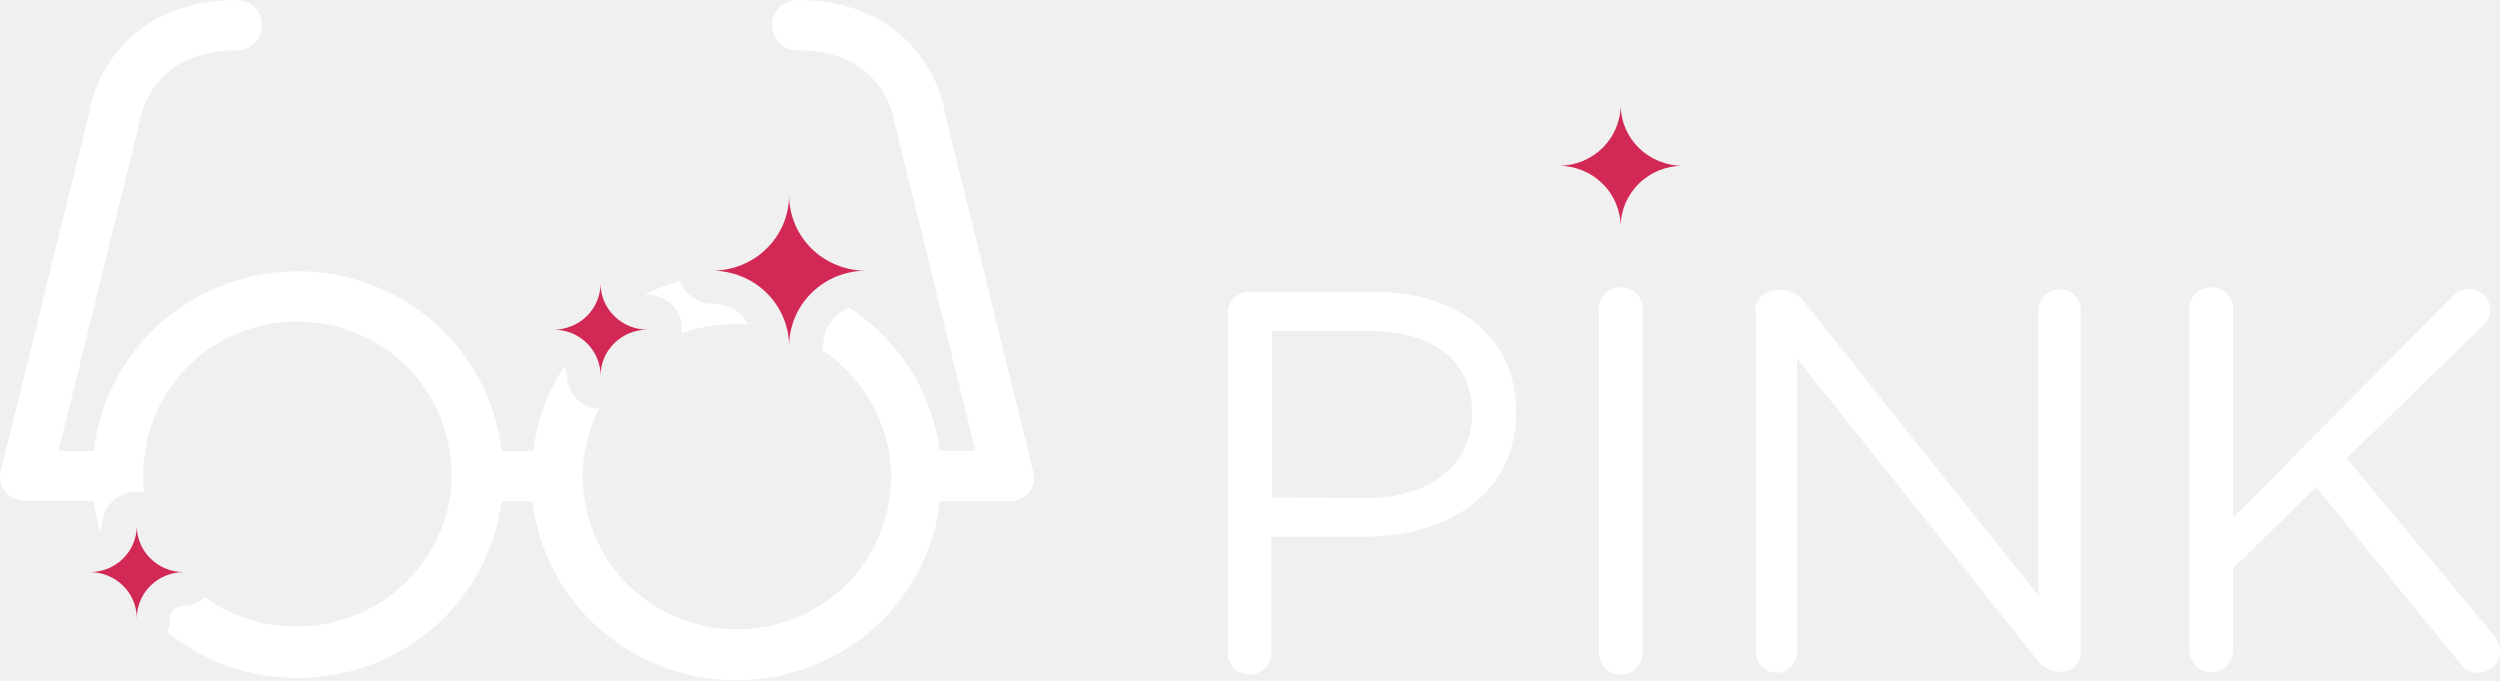
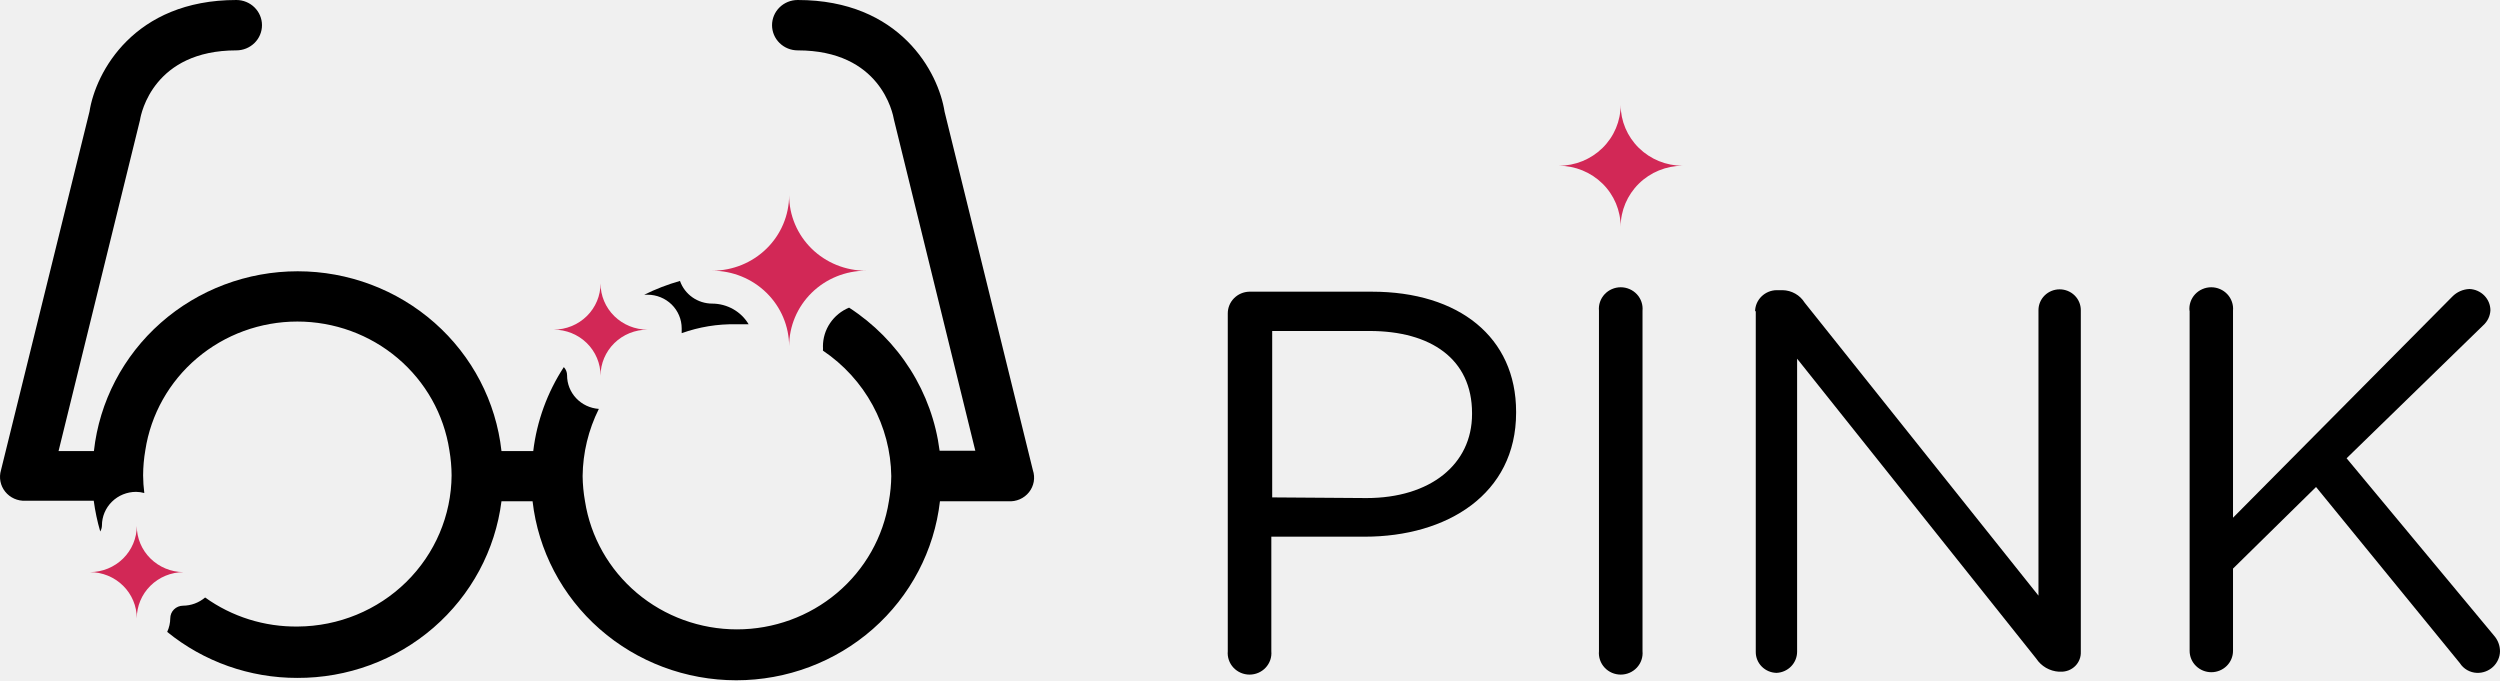
<svg xmlns="http://www.w3.org/2000/svg" width="147" height="40" viewBox="0 0 147 40" fill="none">
-   <path d="M72.193 18.425C72.193 18.092 72.326 17.773 72.562 17.535C72.799 17.297 73.12 17.159 73.459 17.151H80.67C85.783 17.151 89.147 19.827 89.147 24.211V24.27C89.147 29.069 85.07 31.557 80.248 31.557H74.754V38.291C74.77 38.466 74.749 38.642 74.692 38.808C74.634 38.974 74.543 39.127 74.422 39.256C74.302 39.386 74.155 39.489 73.992 39.56C73.829 39.63 73.652 39.667 73.474 39.667C73.295 39.667 73.119 39.63 72.956 39.56C72.793 39.489 72.646 39.386 72.525 39.256C72.405 39.127 72.313 38.974 72.256 38.808C72.199 38.642 72.177 38.466 72.193 38.291V18.425ZM80.349 29.286C84.095 29.286 86.556 27.311 86.556 24.349V24.29C86.556 21.111 84.135 19.462 80.53 19.462H74.805V29.247L80.349 29.286Z" fill="white" />
-   <path d="M94.019 18.267C94.003 18.092 94.024 17.916 94.082 17.75C94.139 17.584 94.231 17.431 94.351 17.302C94.471 17.173 94.618 17.069 94.781 16.999C94.944 16.928 95.121 16.891 95.299 16.891C95.478 16.891 95.654 16.928 95.817 16.999C95.981 17.069 96.127 17.173 96.248 17.302C96.368 17.431 96.46 17.584 96.517 17.75C96.574 17.916 96.596 18.092 96.58 18.267V38.291C96.596 38.466 96.574 38.642 96.517 38.808C96.46 38.974 96.368 39.127 96.248 39.256C96.127 39.386 95.981 39.489 95.817 39.56C95.654 39.63 95.478 39.667 95.299 39.667C95.121 39.667 94.944 39.63 94.781 39.56C94.618 39.489 94.471 39.386 94.351 39.256C94.231 39.127 94.139 38.974 94.082 38.808C94.024 38.642 94.003 38.466 94.019 38.291V18.267Z" fill="white" />
-   <path d="M103.199 18.297C103.206 17.97 103.343 17.659 103.579 17.429C103.815 17.199 104.132 17.067 104.464 17.062H104.816C105.077 17.067 105.332 17.137 105.559 17.265C105.785 17.392 105.975 17.574 106.111 17.793L119.862 35.023V18.237C119.862 17.913 119.993 17.601 120.226 17.372C120.46 17.142 120.777 17.013 121.107 17.013C121.437 17.013 121.754 17.142 121.988 17.372C122.221 17.601 122.352 17.913 122.352 18.237V38.331C122.358 38.484 122.332 38.636 122.275 38.778C122.219 38.921 122.134 39.051 122.025 39.16C121.916 39.269 121.785 39.355 121.641 39.413C121.497 39.47 121.343 39.499 121.187 39.496H121.057C120.79 39.478 120.531 39.399 120.301 39.265C120.071 39.131 119.876 38.947 119.731 38.726L105.67 21.091V38.331C105.667 38.649 105.541 38.954 105.317 39.184C105.093 39.413 104.788 39.55 104.464 39.565C104.136 39.56 103.823 39.427 103.593 39.196C103.363 38.965 103.236 38.654 103.239 38.331V18.297H103.199Z" fill="white" />
-   <path d="M128.74 18.267C128.724 18.092 128.746 17.916 128.803 17.75C128.86 17.584 128.952 17.431 129.072 17.302C129.193 17.173 129.339 17.069 129.503 16.999C129.666 16.928 129.842 16.891 130.021 16.891C130.199 16.891 130.376 16.928 130.539 16.999C130.702 17.069 130.849 17.173 130.969 17.302C131.09 17.431 131.181 17.584 131.238 17.75C131.296 17.916 131.317 18.092 131.301 18.267V30.442L144.198 17.438C144.462 17.168 144.822 17.009 145.202 16.993C145.531 17.006 145.842 17.142 146.072 17.373C146.302 17.605 146.433 17.914 146.437 18.237C146.43 18.405 146.389 18.571 146.317 18.723C146.245 18.876 146.142 19.012 146.016 19.126L137.98 26.946L146.648 37.373C146.875 37.631 147 37.96 147 38.301C146.996 38.472 146.958 38.64 146.887 38.796C146.817 38.953 146.716 39.093 146.59 39.211C146.464 39.328 146.315 39.42 146.153 39.481C145.991 39.542 145.818 39.57 145.644 39.565C145.442 39.557 145.245 39.501 145.07 39.401C144.895 39.301 144.747 39.161 144.64 38.992L136.183 28.635L131.301 33.433V38.272C131.301 38.436 131.268 38.599 131.204 38.752C131.14 38.904 131.046 39.042 130.928 39.158C130.809 39.275 130.669 39.367 130.514 39.43C130.359 39.493 130.193 39.526 130.026 39.526C129.858 39.526 129.692 39.493 129.538 39.43C129.383 39.367 129.242 39.275 129.124 39.158C129.005 39.042 128.911 38.904 128.847 38.752C128.783 38.599 128.75 38.436 128.75 38.272V18.267H128.74Z" fill="white" />
+   <path d="M72.193 18.425C72.193 18.092 72.326 17.773 72.562 17.535C72.799 17.297 73.12 17.159 73.459 17.151H80.67C85.783 17.151 89.147 19.827 89.147 24.211V24.27C89.147 29.069 85.07 31.557 80.248 31.557H74.754V38.291C74.77 38.466 74.749 38.642 74.692 38.808C74.634 38.974 74.543 39.127 74.422 39.256C74.302 39.386 74.155 39.489 73.992 39.56C73.829 39.63 73.652 39.667 73.474 39.667C73.295 39.667 73.119 39.63 72.956 39.56C72.793 39.489 72.646 39.386 72.525 39.256C72.405 39.127 72.313 38.974 72.256 38.808C72.199 38.642 72.177 38.466 72.193 38.291V18.425ZM80.349 29.286C84.095 29.286 86.556 27.311 86.556 24.349V24.29C86.556 21.111 84.135 19.462 80.53 19.462H74.805V29.247L80.349 29.286Z" fill="currentColor" />
+   <path d="M94.019 18.267C94.003 18.092 94.024 17.916 94.082 17.75C94.139 17.584 94.231 17.431 94.351 17.302C94.471 17.173 94.618 17.069 94.781 16.999C94.944 16.928 95.121 16.891 95.299 16.891C95.478 16.891 95.654 16.928 95.817 16.999C95.981 17.069 96.127 17.173 96.248 17.302C96.368 17.431 96.46 17.584 96.517 17.75C96.574 17.916 96.596 18.092 96.58 18.267V38.291C96.596 38.466 96.574 38.642 96.517 38.808C96.46 38.974 96.368 39.127 96.248 39.256C96.127 39.386 95.981 39.489 95.817 39.56C95.654 39.63 95.478 39.667 95.299 39.667C95.121 39.667 94.944 39.63 94.781 39.56C94.618 39.489 94.471 39.386 94.351 39.256C94.231 39.127 94.139 38.974 94.082 38.808C94.024 38.642 94.003 38.466 94.019 38.291V18.267Z" fill="currentColor" />
+   <path d="M103.199 18.297C103.206 17.97 103.343 17.659 103.579 17.429C103.815 17.199 104.132 17.067 104.464 17.062H104.816C105.077 17.067 105.332 17.137 105.559 17.265C105.785 17.392 105.975 17.574 106.111 17.793L119.862 35.023V18.237C119.862 17.913 119.993 17.601 120.226 17.372C120.46 17.142 120.777 17.013 121.107 17.013C121.437 17.013 121.754 17.142 121.988 17.372C122.221 17.601 122.352 17.913 122.352 18.237V38.331C122.358 38.484 122.332 38.636 122.275 38.778C122.219 38.921 122.134 39.051 122.025 39.16C121.916 39.269 121.785 39.355 121.641 39.413C121.497 39.47 121.343 39.499 121.187 39.496H121.057C120.79 39.478 120.531 39.399 120.301 39.265C120.071 39.131 119.876 38.947 119.731 38.726L105.67 21.091V38.331C105.667 38.649 105.541 38.954 105.317 39.184C105.093 39.413 104.788 39.55 104.464 39.565C104.136 39.56 103.823 39.427 103.593 39.196C103.363 38.965 103.236 38.654 103.239 38.331V18.297H103.199Z" fill="currentColor" />
+   <path d="M128.74 18.267C128.724 18.092 128.746 17.916 128.803 17.75C128.86 17.584 128.952 17.431 129.072 17.302C129.193 17.173 129.339 17.069 129.503 16.999C129.666 16.928 129.842 16.891 130.021 16.891C130.199 16.891 130.376 16.928 130.539 16.999C130.702 17.069 130.849 17.173 130.969 17.302C131.09 17.431 131.181 17.584 131.238 17.75C131.296 17.916 131.317 18.092 131.301 18.267V30.442L144.198 17.438C144.462 17.168 144.822 17.009 145.202 16.993C145.531 17.006 145.842 17.142 146.072 17.373C146.302 17.605 146.433 17.914 146.437 18.237C146.43 18.405 146.389 18.571 146.317 18.723C146.245 18.876 146.142 19.012 146.016 19.126L137.98 26.946L146.648 37.373C146.875 37.631 147 37.96 147 38.301C146.996 38.472 146.958 38.64 146.887 38.796C146.817 38.953 146.716 39.093 146.59 39.211C146.464 39.328 146.315 39.42 146.153 39.481C145.991 39.542 145.818 39.57 145.644 39.565C145.442 39.557 145.245 39.501 145.07 39.401C144.895 39.301 144.747 39.161 144.64 38.992L136.183 28.635L131.301 33.433V38.272C131.301 38.436 131.268 38.599 131.204 38.752C131.14 38.904 131.046 39.042 130.928 39.158C130.809 39.275 130.669 39.367 130.514 39.43C130.359 39.493 130.193 39.526 130.026 39.526C129.858 39.526 129.692 39.493 129.538 39.43C129.383 39.367 129.242 39.275 129.124 39.158C129.005 39.042 128.911 38.904 128.847 38.752C128.783 38.599 128.75 38.436 128.75 38.272V18.267H128.74Z" fill="currentColor" />
  <path d="M98.94 9.746C97.975 9.746 97.049 9.369 96.365 8.699C95.682 8.029 95.297 7.12 95.294 6.171C95.294 7.119 94.911 8.028 94.229 8.699C93.547 9.369 92.623 9.746 91.658 9.746C92.623 9.748 93.548 10.127 94.23 10.799C94.911 11.471 95.294 12.381 95.294 13.33C95.297 12.38 95.682 11.47 96.365 10.798C97.048 10.127 97.974 9.748 98.94 9.746Z" fill="#D22856" />
-   <path d="M43.287 19.067C43.538 19.067 43.779 19.067 44.02 19.067C43.802 18.699 43.49 18.393 43.115 18.18C42.739 17.967 42.314 17.854 41.881 17.852C41.463 17.852 41.055 17.723 40.715 17.484C40.375 17.245 40.119 16.908 39.983 16.519C39.259 16.724 38.556 16.995 37.883 17.329H38.074C38.607 17.329 39.118 17.537 39.495 17.907C39.871 18.278 40.083 18.78 40.083 19.304C40.088 19.399 40.088 19.495 40.083 19.59C41.109 19.223 42.195 19.045 43.287 19.067Z" fill="white" />
-   <path d="M60.733 27.647L55.541 6.566C55.179 4.246 52.929 0 46.903 0C46.503 0 46.12 0.156 45.837 0.434C45.555 0.712 45.396 1.088 45.396 1.481C45.396 1.874 45.555 2.251 45.837 2.528C46.12 2.806 46.503 2.962 46.903 2.962C51.774 2.962 52.497 6.645 52.568 7.05L57.348 26.502H55.249C55.032 24.805 54.444 23.174 53.525 21.722C52.606 20.27 51.378 19.031 49.926 18.089C49.471 18.277 49.083 18.593 48.81 18.997C48.536 19.401 48.39 19.875 48.389 20.36C48.395 20.446 48.395 20.531 48.389 20.617C49.611 21.44 50.613 22.54 51.312 23.824C52.011 25.107 52.387 26.537 52.407 27.993C52.401 28.489 52.354 28.985 52.266 29.474C51.938 31.571 50.856 33.484 49.217 34.866C47.579 36.247 45.491 37.007 43.332 37.007C41.173 37.007 39.086 36.247 37.447 34.866C35.809 33.484 34.727 31.571 34.398 29.474C34.311 28.985 34.264 28.489 34.258 27.993C34.273 26.623 34.599 25.274 35.212 24.043C34.704 24.008 34.228 23.785 33.881 23.418C33.535 23.052 33.342 22.569 33.344 22.068C33.345 21.889 33.277 21.716 33.153 21.585C32.181 23.075 31.566 24.763 31.355 26.521H29.487C29.166 23.617 27.766 20.932 25.554 18.981C23.343 17.03 20.476 15.951 17.504 15.951C14.533 15.951 11.666 17.03 9.455 18.981C7.243 20.932 5.843 23.617 5.522 26.521H3.443L8.234 7.05C8.294 6.645 9.047 2.962 13.899 2.962C14.298 2.962 14.681 2.806 14.964 2.528C15.246 2.251 15.405 1.874 15.405 1.481C15.405 1.088 15.246 0.712 14.964 0.434C14.681 0.156 14.298 0 13.899 0C7.872 0 5.623 4.246 5.261 6.566L0.058 27.647C-0.006 27.862 -0.017 28.088 0.026 28.308C0.068 28.528 0.164 28.734 0.305 28.91C0.445 29.086 0.627 29.226 0.834 29.319C1.041 29.412 1.267 29.455 1.495 29.444H5.512C5.594 30.055 5.721 30.659 5.894 31.251C5.957 31.143 5.992 31.021 5.994 30.896C5.994 30.372 6.206 29.87 6.583 29.499C6.959 29.129 7.47 28.921 8.003 28.921C8.166 28.923 8.328 28.946 8.485 28.99C8.441 28.646 8.418 28.3 8.415 27.953C8.417 27.457 8.461 26.962 8.545 26.472C8.867 24.368 9.946 22.447 11.587 21.059C13.227 19.67 15.32 18.907 17.484 18.907C19.649 18.907 21.742 19.67 23.382 21.059C25.022 22.447 26.102 24.368 26.423 26.472C26.508 26.962 26.551 27.457 26.554 27.953C26.538 30.305 25.581 32.557 23.889 34.22C22.197 35.883 19.907 36.824 17.515 36.84C15.556 36.866 13.642 36.267 12.061 35.132C11.698 35.441 11.235 35.613 10.755 35.615C10.557 35.618 10.368 35.697 10.229 35.836C10.09 35.974 10.012 36.161 10.012 36.356C10.009 36.632 9.947 36.905 9.831 37.156C11.98 38.907 14.684 39.864 17.474 39.861C20.422 39.874 23.273 38.824 25.486 36.91C27.7 34.995 29.123 32.35 29.487 29.474H31.315C31.646 32.369 33.05 35.043 35.259 36.985C37.469 38.927 40.328 40 43.292 40C46.256 40 49.115 38.927 51.325 36.985C53.534 35.043 54.938 32.369 55.269 29.474H59.287C59.519 29.49 59.752 29.45 59.965 29.357C60.177 29.264 60.364 29.121 60.507 28.94C60.65 28.76 60.745 28.547 60.785 28.322C60.824 28.096 60.806 27.864 60.733 27.647Z" fill="white" />
+   <path d="M43.287 19.067C43.538 19.067 43.779 19.067 44.02 19.067C43.802 18.699 43.49 18.393 43.115 18.18C42.739 17.967 42.314 17.854 41.881 17.852C41.463 17.852 41.055 17.723 40.715 17.484C40.375 17.245 40.119 16.908 39.983 16.519C39.259 16.724 38.556 16.995 37.883 17.329H38.074C38.607 17.329 39.118 17.537 39.495 17.907C39.871 18.278 40.083 18.78 40.083 19.304C40.088 19.399 40.088 19.495 40.083 19.59C41.109 19.223 42.195 19.045 43.287 19.067Z" fill="currentColor" />
+   <path d="M60.733 27.647L55.541 6.566C55.179 4.246 52.929 0 46.903 0C46.503 0 46.12 0.156 45.837 0.434C45.555 0.712 45.396 1.088 45.396 1.481C45.396 1.874 45.555 2.251 45.837 2.528C46.12 2.806 46.503 2.962 46.903 2.962C51.774 2.962 52.497 6.645 52.568 7.05L57.348 26.502H55.249C55.032 24.805 54.444 23.174 53.525 21.722C52.606 20.27 51.378 19.031 49.926 18.089C49.471 18.277 49.083 18.593 48.81 18.997C48.536 19.401 48.39 19.875 48.389 20.36C48.395 20.446 48.395 20.531 48.389 20.617C49.611 21.44 50.613 22.54 51.312 23.824C52.011 25.107 52.387 26.537 52.407 27.993C52.401 28.489 52.354 28.985 52.266 29.474C51.938 31.571 50.856 33.484 49.217 34.866C47.579 36.247 45.491 37.007 43.332 37.007C41.173 37.007 39.086 36.247 37.447 34.866C35.809 33.484 34.727 31.571 34.398 29.474C34.311 28.985 34.264 28.489 34.258 27.993C34.273 26.623 34.599 25.274 35.212 24.043C34.704 24.008 34.228 23.785 33.881 23.418C33.535 23.052 33.342 22.569 33.344 22.068C33.345 21.889 33.277 21.716 33.153 21.585C32.181 23.075 31.566 24.763 31.355 26.521H29.487C29.166 23.617 27.766 20.932 25.554 18.981C23.343 17.03 20.476 15.951 17.504 15.951C14.533 15.951 11.666 17.03 9.455 18.981C7.243 20.932 5.843 23.617 5.522 26.521H3.443L8.234 7.05C8.294 6.645 9.047 2.962 13.899 2.962C14.298 2.962 14.681 2.806 14.964 2.528C15.246 2.251 15.405 1.874 15.405 1.481C15.405 1.088 15.246 0.712 14.964 0.434C14.681 0.156 14.298 0 13.899 0C7.872 0 5.623 4.246 5.261 6.566L0.058 27.647C-0.006 27.862 -0.017 28.088 0.026 28.308C0.068 28.528 0.164 28.734 0.305 28.91C0.445 29.086 0.627 29.226 0.834 29.319C1.041 29.412 1.267 29.455 1.495 29.444H5.512C5.594 30.055 5.721 30.659 5.894 31.251C5.957 31.143 5.992 31.021 5.994 30.896C5.994 30.372 6.206 29.87 6.583 29.499C6.959 29.129 7.47 28.921 8.003 28.921C8.166 28.923 8.328 28.946 8.485 28.99C8.441 28.646 8.418 28.3 8.415 27.953C8.417 27.457 8.461 26.962 8.545 26.472C8.867 24.368 9.946 22.447 11.587 21.059C13.227 19.67 15.32 18.907 17.484 18.907C19.649 18.907 21.742 19.67 23.382 21.059C25.022 22.447 26.102 24.368 26.423 26.472C26.508 26.962 26.551 27.457 26.554 27.953C26.538 30.305 25.581 32.557 23.889 34.22C22.197 35.883 19.907 36.824 17.515 36.84C15.556 36.866 13.642 36.267 12.061 35.132C11.698 35.441 11.235 35.613 10.755 35.615C10.557 35.618 10.368 35.697 10.229 35.836C10.09 35.974 10.012 36.161 10.012 36.356C10.009 36.632 9.947 36.905 9.831 37.156C11.98 38.907 14.684 39.864 17.474 39.861C20.422 39.874 23.273 38.824 25.486 36.91C27.7 34.995 29.123 32.35 29.487 29.474H31.315C31.646 32.369 33.05 35.043 35.259 36.985C37.469 38.927 40.328 40 43.292 40C46.256 40 49.115 38.927 51.325 36.985C53.534 35.043 54.938 32.369 55.269 29.474H59.287C59.519 29.49 59.752 29.45 59.965 29.357C60.177 29.264 60.364 29.121 60.507 28.94C60.65 28.76 60.745 28.547 60.785 28.322C60.824 28.096 60.806 27.864 60.733 27.647Z" fill="currentColor" />
  <path d="M50.92 15.917C50.327 15.918 49.74 15.805 49.191 15.582C48.643 15.36 48.145 15.034 47.725 14.622C47.305 14.21 46.972 13.721 46.745 13.182C46.518 12.644 46.401 12.066 46.401 11.483C46.398 12.66 45.921 13.788 45.073 14.619C44.226 15.45 43.078 15.917 41.881 15.917C43.079 15.919 44.227 16.389 45.074 17.221C45.921 18.054 46.398 19.183 46.401 20.36C46.401 19.182 46.877 18.052 47.724 17.218C48.572 16.385 49.722 15.917 50.92 15.917Z" fill="#D22856" />
  <path d="M38.074 19.383C37.342 19.383 36.639 19.097 36.121 18.587C35.603 18.078 35.312 17.387 35.312 16.667C35.312 17.386 35.023 18.075 34.507 18.584C33.991 19.093 33.291 19.38 32.56 19.383C33.29 19.383 33.99 19.668 34.506 20.175C35.022 20.682 35.312 21.371 35.312 22.088C35.315 21.37 35.607 20.682 36.125 20.174C36.643 19.667 37.344 19.383 38.074 19.383Z" fill="#D22856" />
  <path d="M10.785 33.641C10.056 33.636 9.359 33.347 8.845 32.838C8.331 32.33 8.043 31.642 8.043 30.925C8.043 31.644 7.753 32.333 7.238 32.842C6.722 33.351 6.022 33.638 5.291 33.641C6.022 33.643 6.722 33.931 7.238 34.44C7.753 34.948 8.043 35.638 8.043 36.356C8.043 35.639 8.331 34.952 8.845 34.443C9.359 33.934 10.056 33.646 10.785 33.641Z" fill="#D22856" />
</svg>
